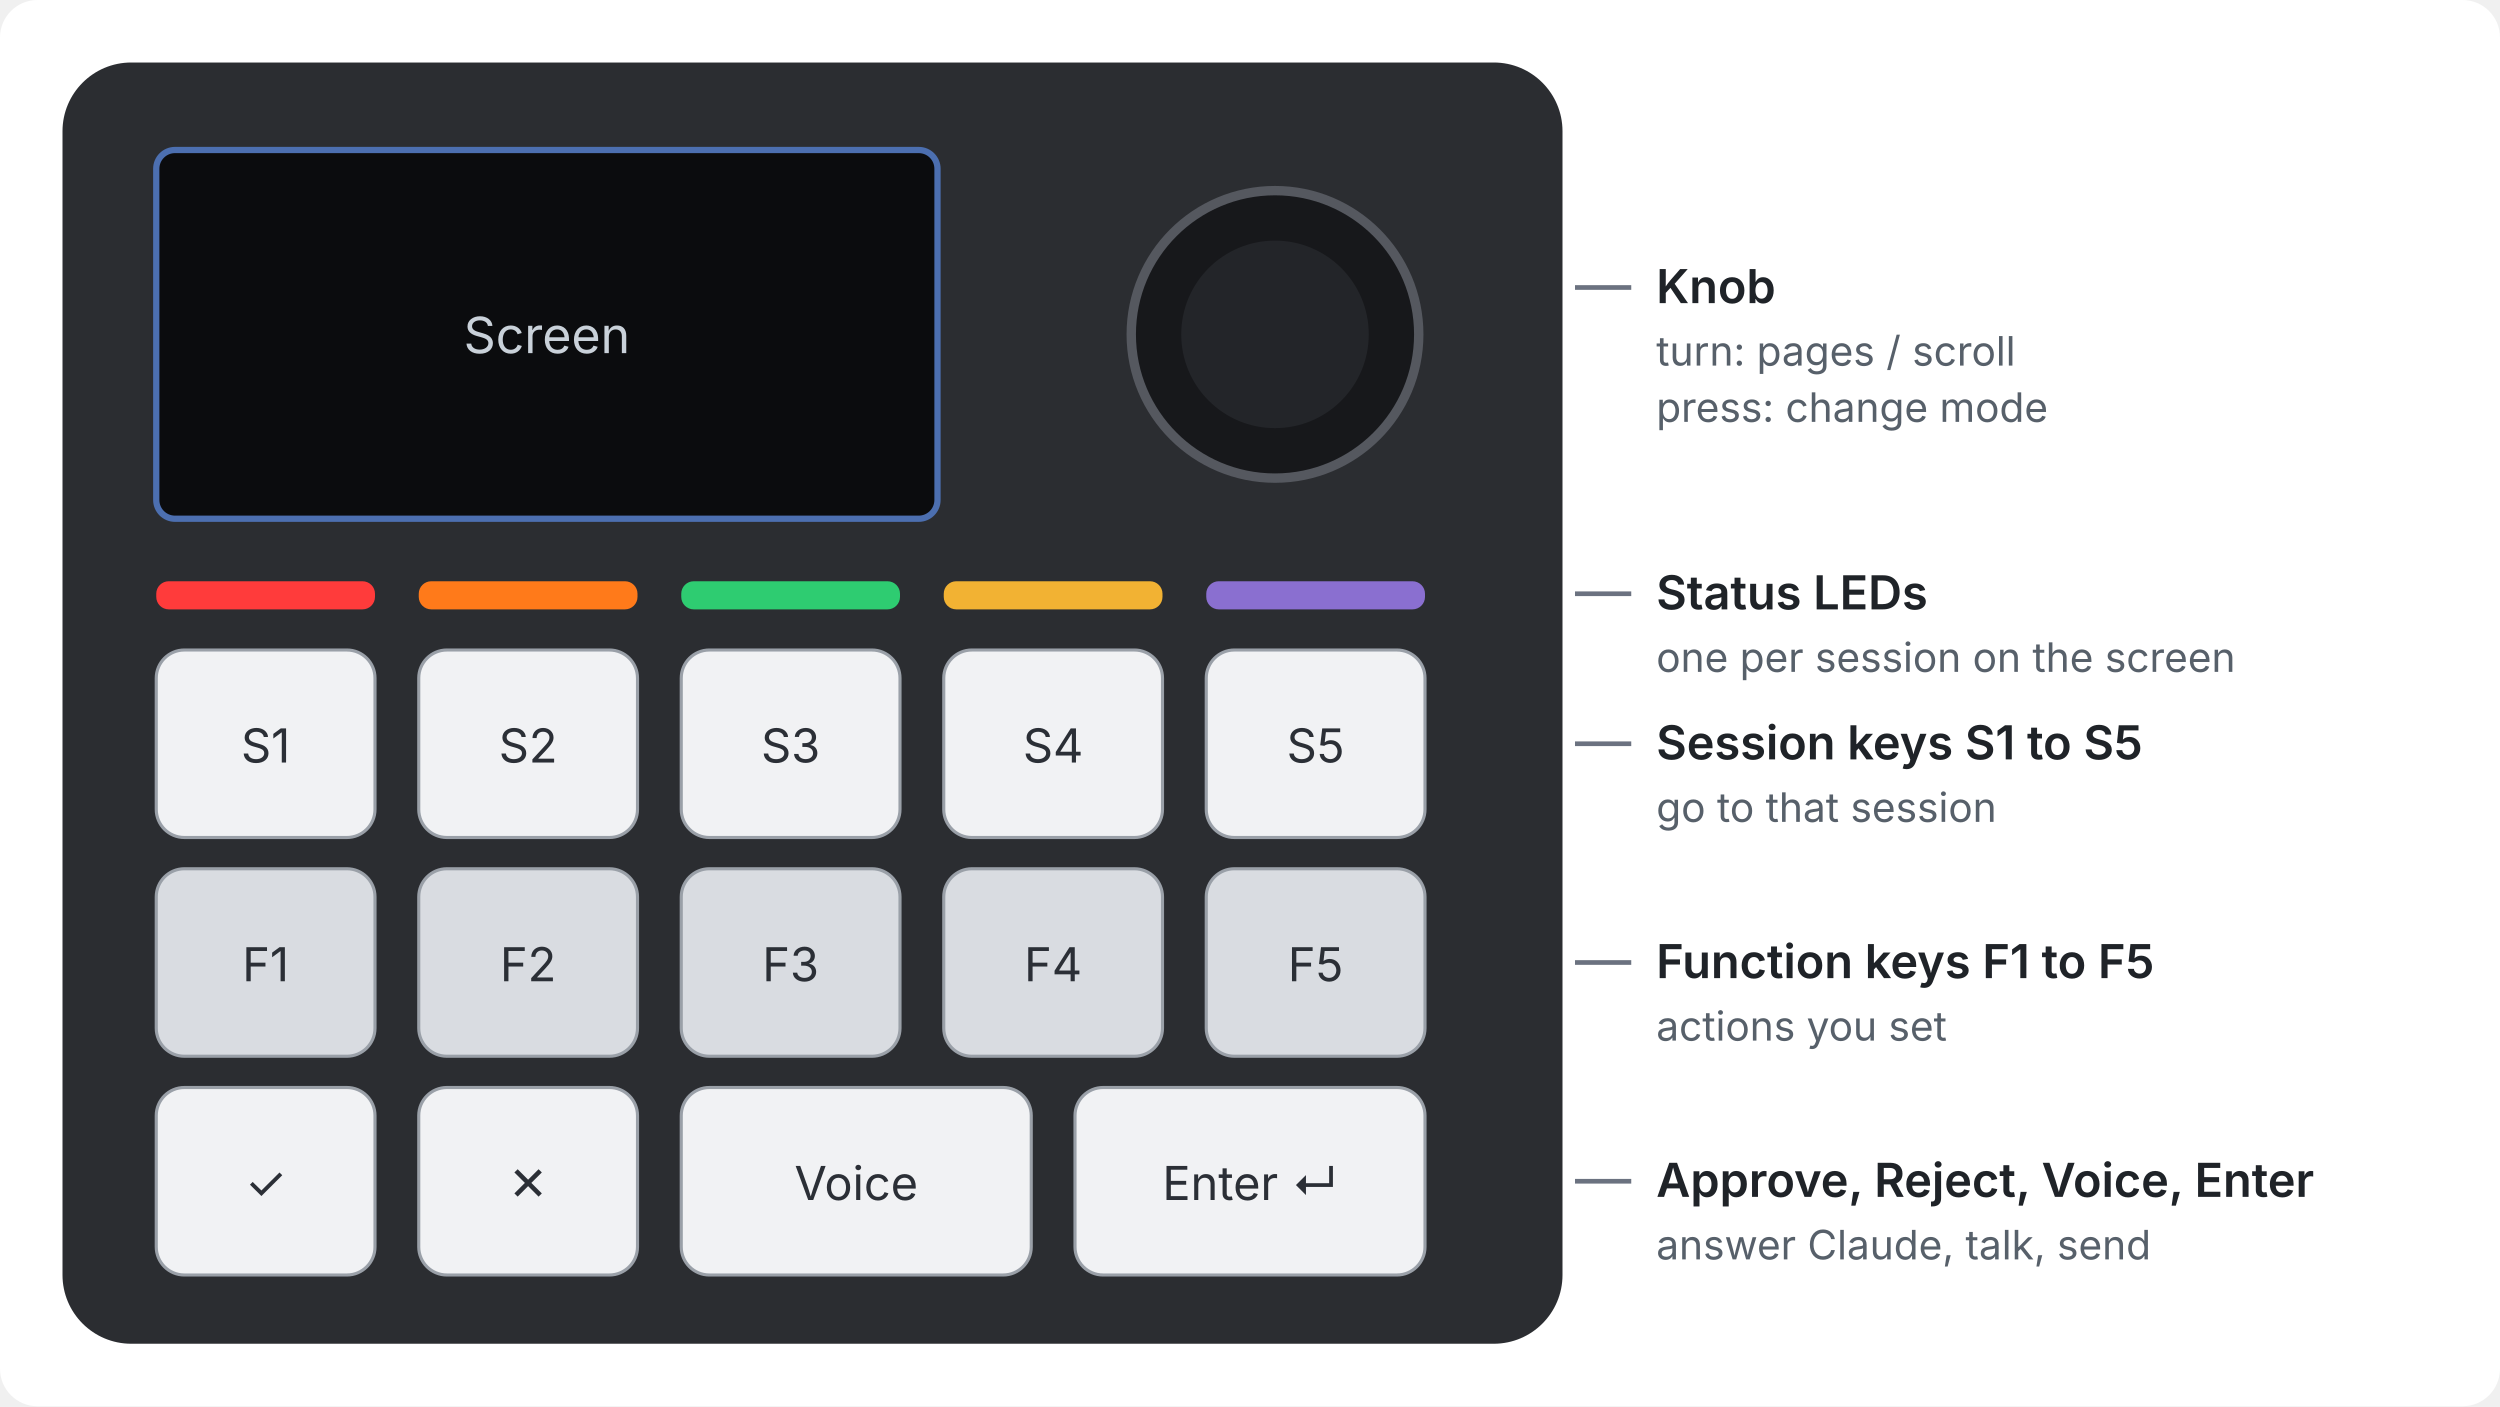
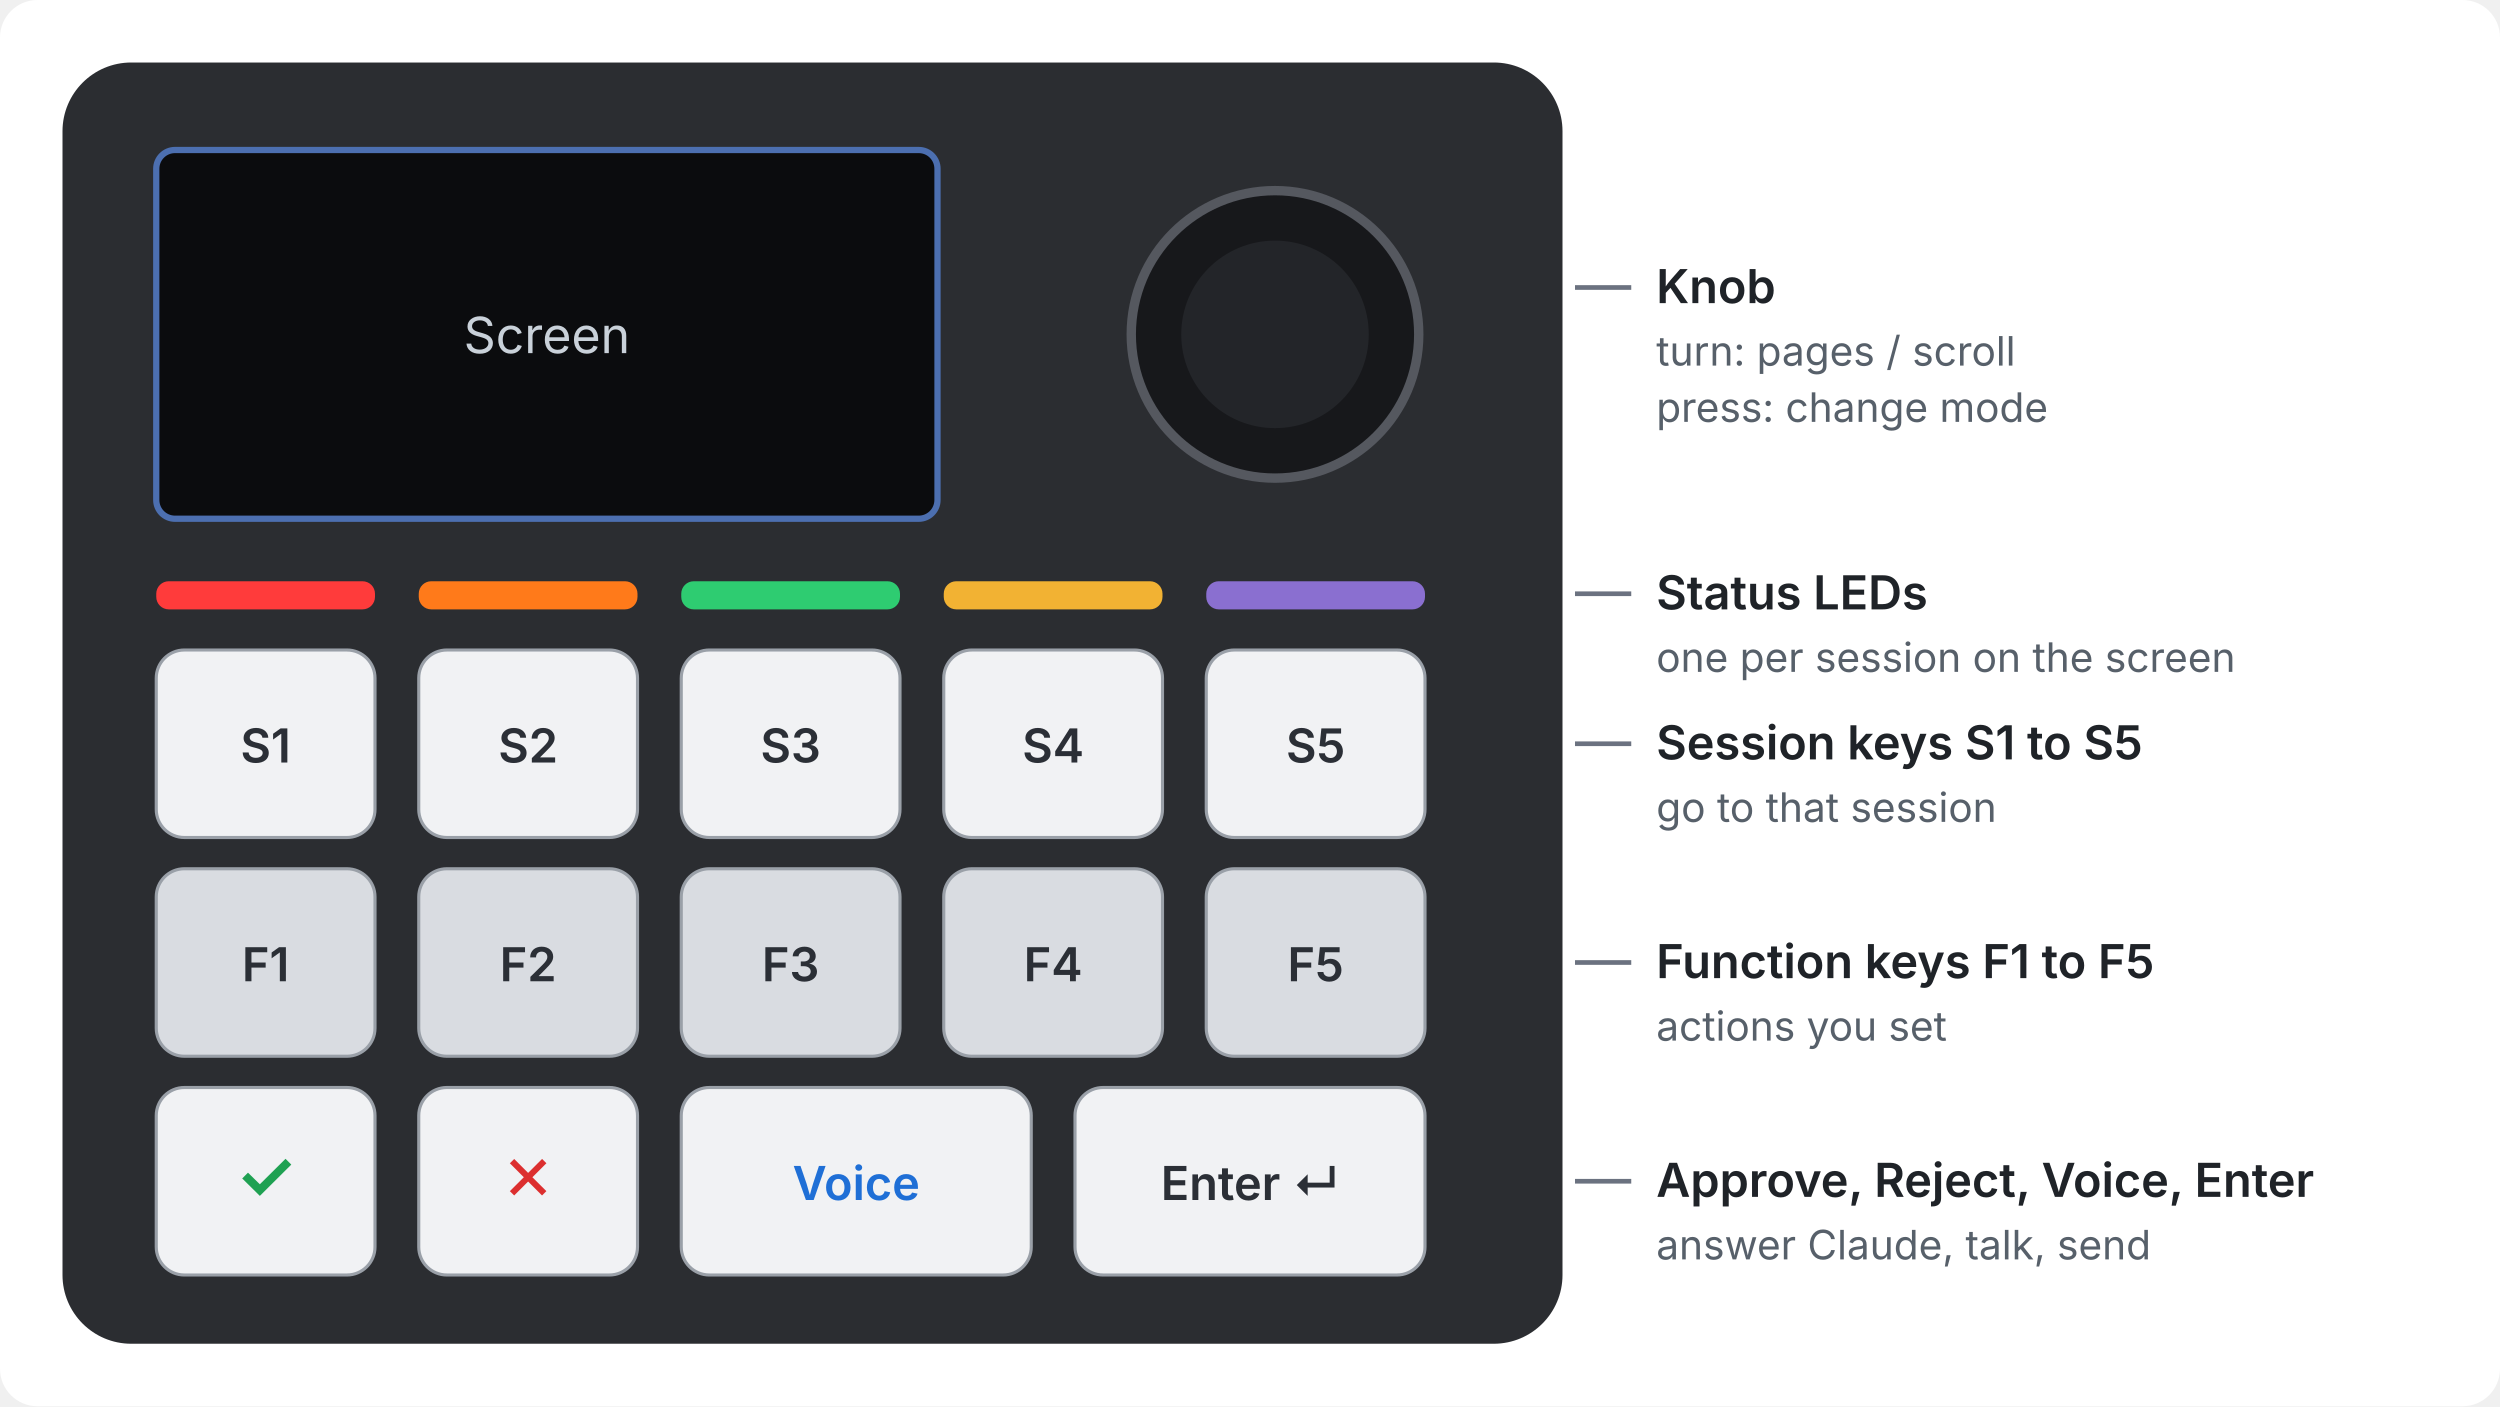
<svg xmlns="http://www.w3.org/2000/svg" viewBox="0 0 800 450" role="img" aria-label="Deckhand keypad layout" font-family="-apple-system, 'Segoe UI', 'Apple SD Gothic Neo', 'Malgun Gothic', sans-serif">
  <rect width="800" height="450" rx="12" fill="#FFFFFF" />
  <rect x="20" y="20" width="480" height="410" rx="22" fill="#2B2D31" />
  <rect x="50" y="48" width="250" height="118" rx="6" fill="#0B0C0E" stroke="#4C6FB0" stroke-width="2" />
  <text x="175" y="113" text-anchor="middle" font-size="16" fill="#C9D1D9">Screen</text>
  <circle cx="408" cy="107" r="46" fill="#17181B" stroke="#55585F" stroke-width="3" />
  <circle cx="408" cy="107" r="30" fill="#232529" />
  <rect x="50" y="186" width="70" height="9" rx="4" fill="#FF3B3B" />
  <rect x="50" y="208" width="70" height="60" rx="9" fill="#F1F2F4" stroke="#9AA0A8" />
-   <text x="85.0" y="244" text-anchor="middle" font-size="15" fill="#2B2F36">S1</text>
+   <text x="85.0" y="244" text-anchor="middle" font-size="15" font-weight="600" fill="#2B2F36">S1</text>
  <rect x="50" y="278" width="70" height="60" rx="9" fill="#D9DCE1" stroke="#9AA0A8" />
-   <text x="85.0" y="314" text-anchor="middle" font-size="15" fill="#2B2F36">F1</text>
+   <text x="85.0" y="314" text-anchor="middle" font-size="15" font-weight="600" fill="#2B2F36">F1</text>
  <rect x="134" y="186" width="70" height="9" rx="4" fill="#FF7A1A" />
  <rect x="134" y="208" width="70" height="60" rx="9" fill="#F1F2F4" stroke="#9AA0A8" />
-   <text x="169.0" y="244" text-anchor="middle" font-size="15" fill="#2B2F36">S2</text>
+   <text x="169.0" y="244" text-anchor="middle" font-size="15" font-weight="600" fill="#2B2F36">S2</text>
  <rect x="134" y="278" width="70" height="60" rx="9" fill="#D9DCE1" stroke="#9AA0A8" />
-   <text x="169.0" y="314" text-anchor="middle" font-size="15" fill="#2B2F36">F2</text>
+   <text x="169.0" y="314" text-anchor="middle" font-size="15" font-weight="600" fill="#2B2F36">F2</text>
  <rect x="218" y="186" width="70" height="9" rx="4" fill="#2ECC71" />
  <rect x="218" y="208" width="70" height="60" rx="9" fill="#F1F2F4" stroke="#9AA0A8" />
-   <text x="253.0" y="244" text-anchor="middle" font-size="15" fill="#2B2F36">S3</text>
+   <text x="253.0" y="244" text-anchor="middle" font-size="15" font-weight="600" fill="#2B2F36">S3</text>
  <rect x="218" y="278" width="70" height="60" rx="9" fill="#D9DCE1" stroke="#9AA0A8" />
-   <text x="253.0" y="314" text-anchor="middle" font-size="15" fill="#2B2F36">F3</text>
+   <text x="253.0" y="314" text-anchor="middle" font-size="15" font-weight="600" fill="#2B2F36">F3</text>
  <rect x="302" y="186" width="70" height="9" rx="4" fill="#F2B233" />
  <rect x="302" y="208" width="70" height="60" rx="9" fill="#F1F2F4" stroke="#9AA0A8" />
-   <text x="337.0" y="244" text-anchor="middle" font-size="15" fill="#2B2F36">S4</text>
+   <text x="337.0" y="244" text-anchor="middle" font-size="15" font-weight="600" fill="#2B2F36">S4</text>
  <rect x="302" y="278" width="70" height="60" rx="9" fill="#D9DCE1" stroke="#9AA0A8" />
-   <text x="337.0" y="314" text-anchor="middle" font-size="15" fill="#2B2F36">F4</text>
+   <text x="337.0" y="314" text-anchor="middle" font-size="15" font-weight="600" fill="#2B2F36">F4</text>
  <rect x="386" y="186" width="70" height="9" rx="4" fill="#8A6FD0" />
  <rect x="386" y="208" width="70" height="60" rx="9" fill="#F1F2F4" stroke="#9AA0A8" />
-   <text x="421.0" y="244" text-anchor="middle" font-size="15" fill="#2B2F36">S5</text>
+   <text x="421.0" y="244" text-anchor="middle" font-size="15" font-weight="600" fill="#2B2F36">S5</text>
  <rect x="386" y="278" width="70" height="60" rx="9" fill="#D9DCE1" stroke="#9AA0A8" />
-   <text x="421.0" y="314" text-anchor="middle" font-size="15" fill="#2B2F36">F5</text>
+   <text x="421.0" y="314" text-anchor="middle" font-size="15" font-weight="600" fill="#2B2F36">F5</text>
  <rect x="50" y="348" width="70" height="60" rx="9" fill="#F1F2F4" stroke="#9AA0A8" />
-   <text x="85.0" y="384" text-anchor="middle" font-size="15" fill="#2B2F36">✓</text>
+   <text x="85.0" y="384" text-anchor="middle" font-size="22" font-weight="600" fill="#1FA152">✓</text>
  <rect x="134" y="348" width="70" height="60" rx="9" fill="#F1F2F4" stroke="#9AA0A8" />
-   <text x="169.0" y="384" text-anchor="middle" font-size="15" fill="#2B2F36">✕</text>
+   <text x="169.0" y="384" text-anchor="middle" font-size="20" font-weight="600" fill="#DC2F2F">✕</text>
  <rect x="218" y="348" width="112" height="60" rx="9" fill="#F1F2F4" stroke="#9AA0A8" />
-   <text x="274.0" y="384" text-anchor="middle" font-size="15" fill="#2B2F36">Voice</text>
+   <text x="274.0" y="384" text-anchor="middle" font-size="15" font-weight="600" fill="#1F6FD6">Voice</text>
  <rect x="344" y="348" width="112" height="60" rx="9" fill="#F1F2F4" stroke="#9AA0A8" />
-   <text x="400.0" y="384" text-anchor="middle" font-size="15" fill="#2B2F36">Enter ↵</text>
+   <text x="400.0" y="384" text-anchor="middle" font-size="15" font-weight="600" fill="#2B2F36">Enter ↵</text>
  <line x1="504" y1="92" x2="522" y2="92" stroke="#6B7280" stroke-width="1.5" />
  <text x="530" y="97" font-size="15" font-weight="600" fill="#1F2328">Knob</text>
  <text x="530" y="117" font-size="13" fill="#57606A">turn: pages / scroll</text>
  <text x="530" y="135" font-size="13" fill="#57606A">press: change mode</text>
  <line x1="504" y1="190" x2="522" y2="190" stroke="#6B7280" stroke-width="1.5" />
  <text x="530" y="195" font-size="15" font-weight="600" fill="#1F2328">Status LEDs</text>
  <text x="530" y="215" font-size="13" fill="#57606A">one per session on the screen</text>
  <line x1="504" y1="238" x2="522" y2="238" stroke="#6B7280" stroke-width="1.5" />
  <text x="530" y="243" font-size="15" font-weight="600" fill="#1F2328">Session keys S1 to S5</text>
  <text x="530" y="263" font-size="13" fill="#57606A">go to that session</text>
  <line x1="504" y1="308" x2="522" y2="308" stroke="#6B7280" stroke-width="1.5" />
  <text x="530" y="313" font-size="15" font-weight="600" fill="#1F2328">Function keys F1 to F5</text>
  <text x="530" y="333" font-size="13" fill="#57606A">actions you set</text>
  <line x1="504" y1="378" x2="522" y2="378" stroke="#6B7280" stroke-width="1.5" />
  <text x="530" y="383" font-size="15" font-weight="600" fill="#1F2328">Approve, Reject, Voice, Enter</text>
  <text x="530" y="403" font-size="13" fill="#57606A">answer Claude, talk, send</text>
</svg>
